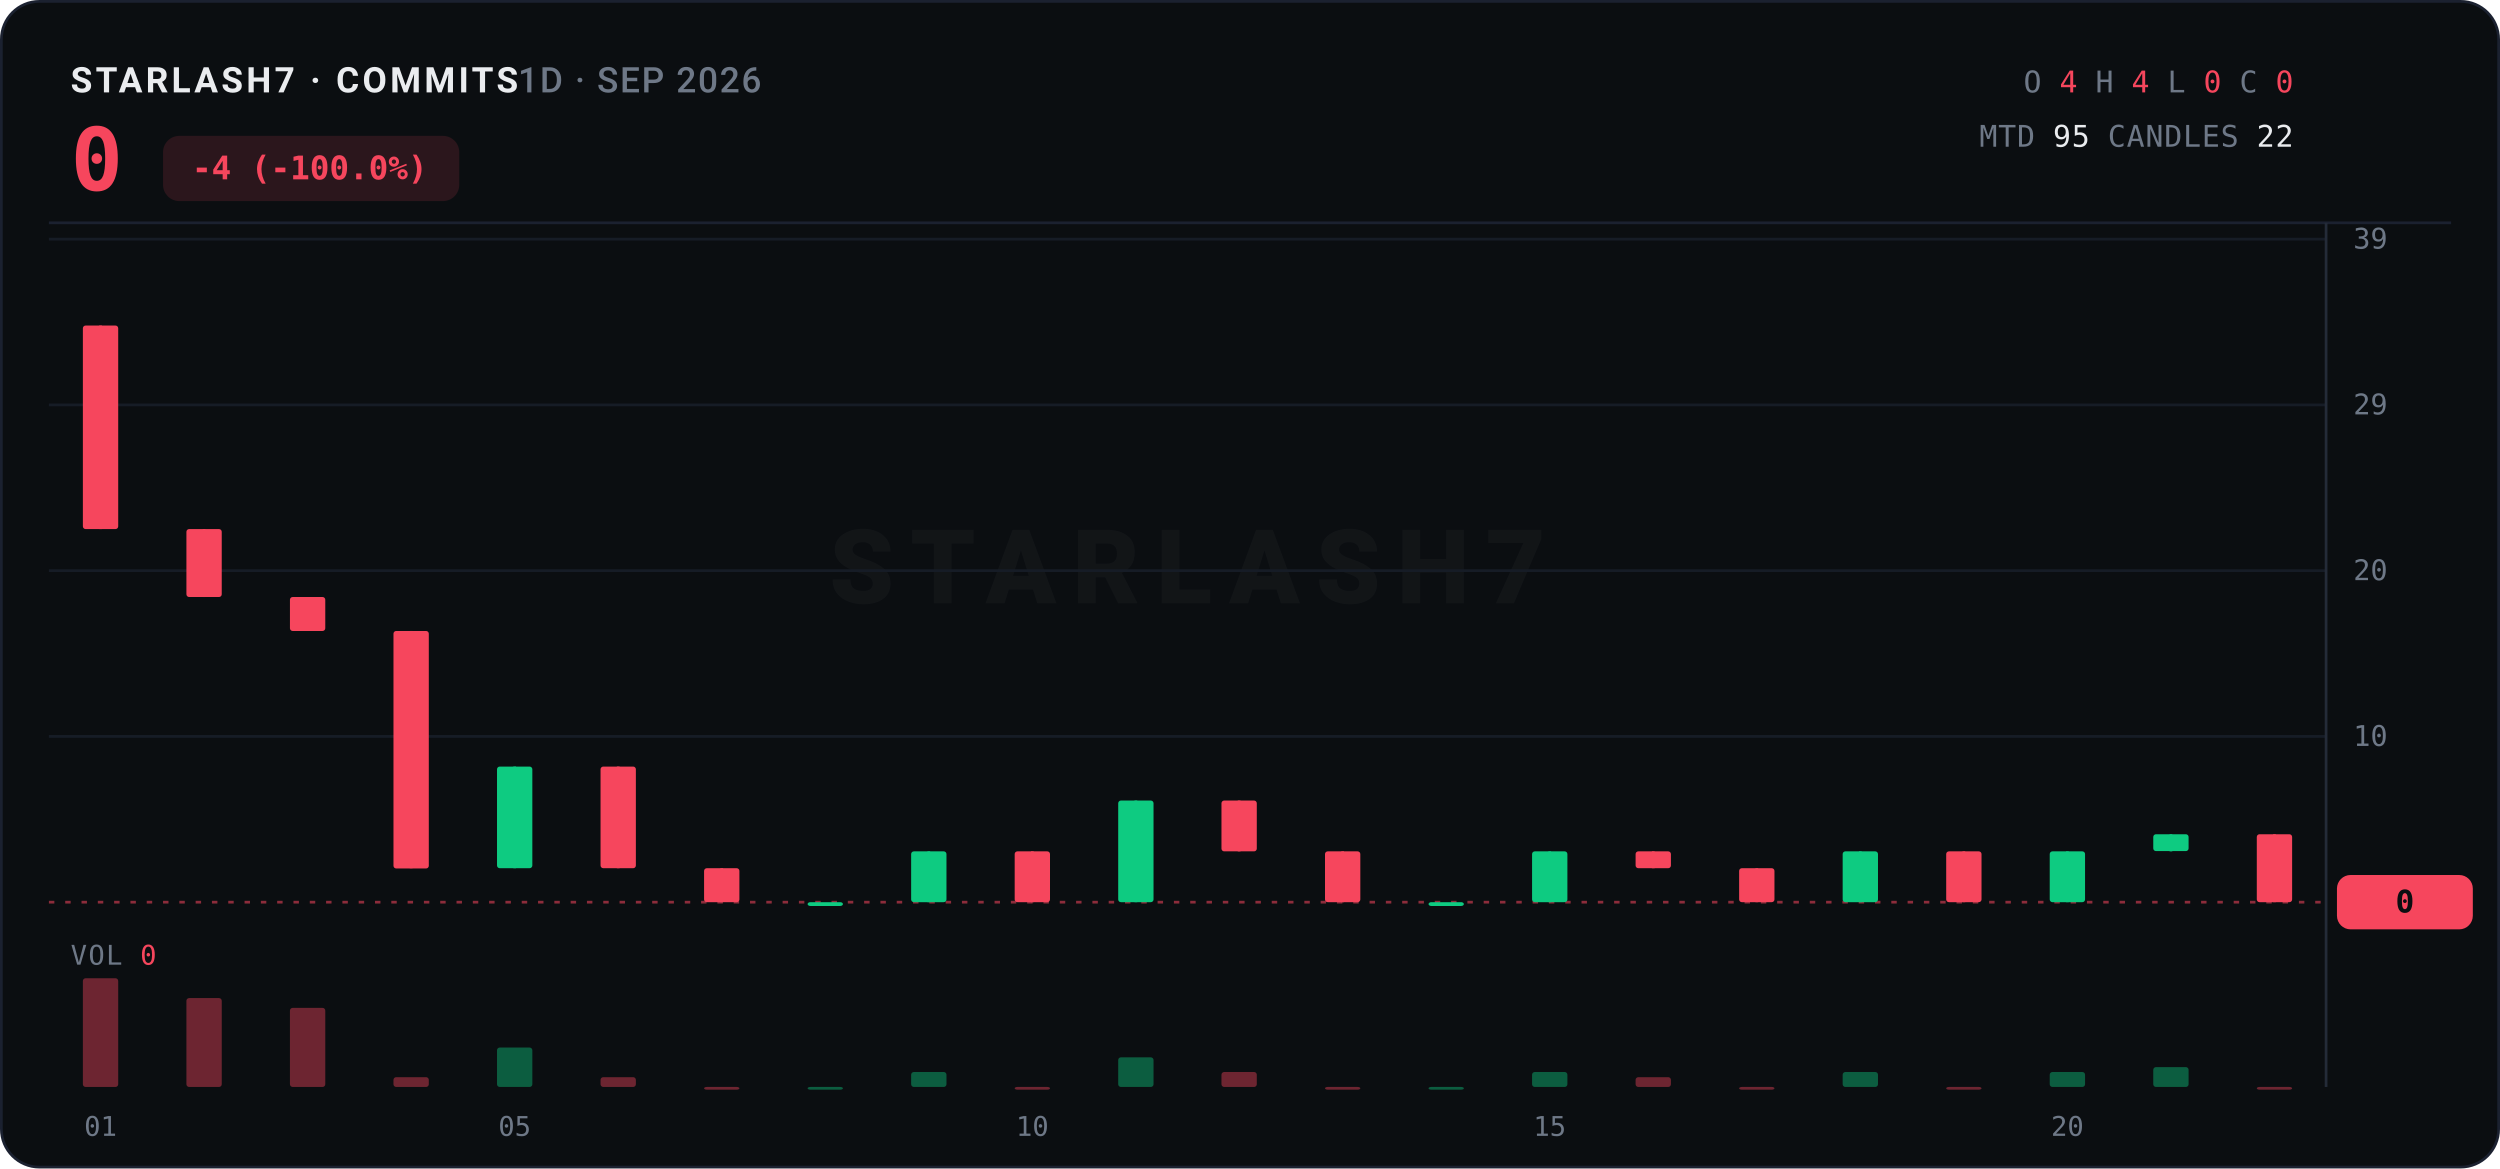
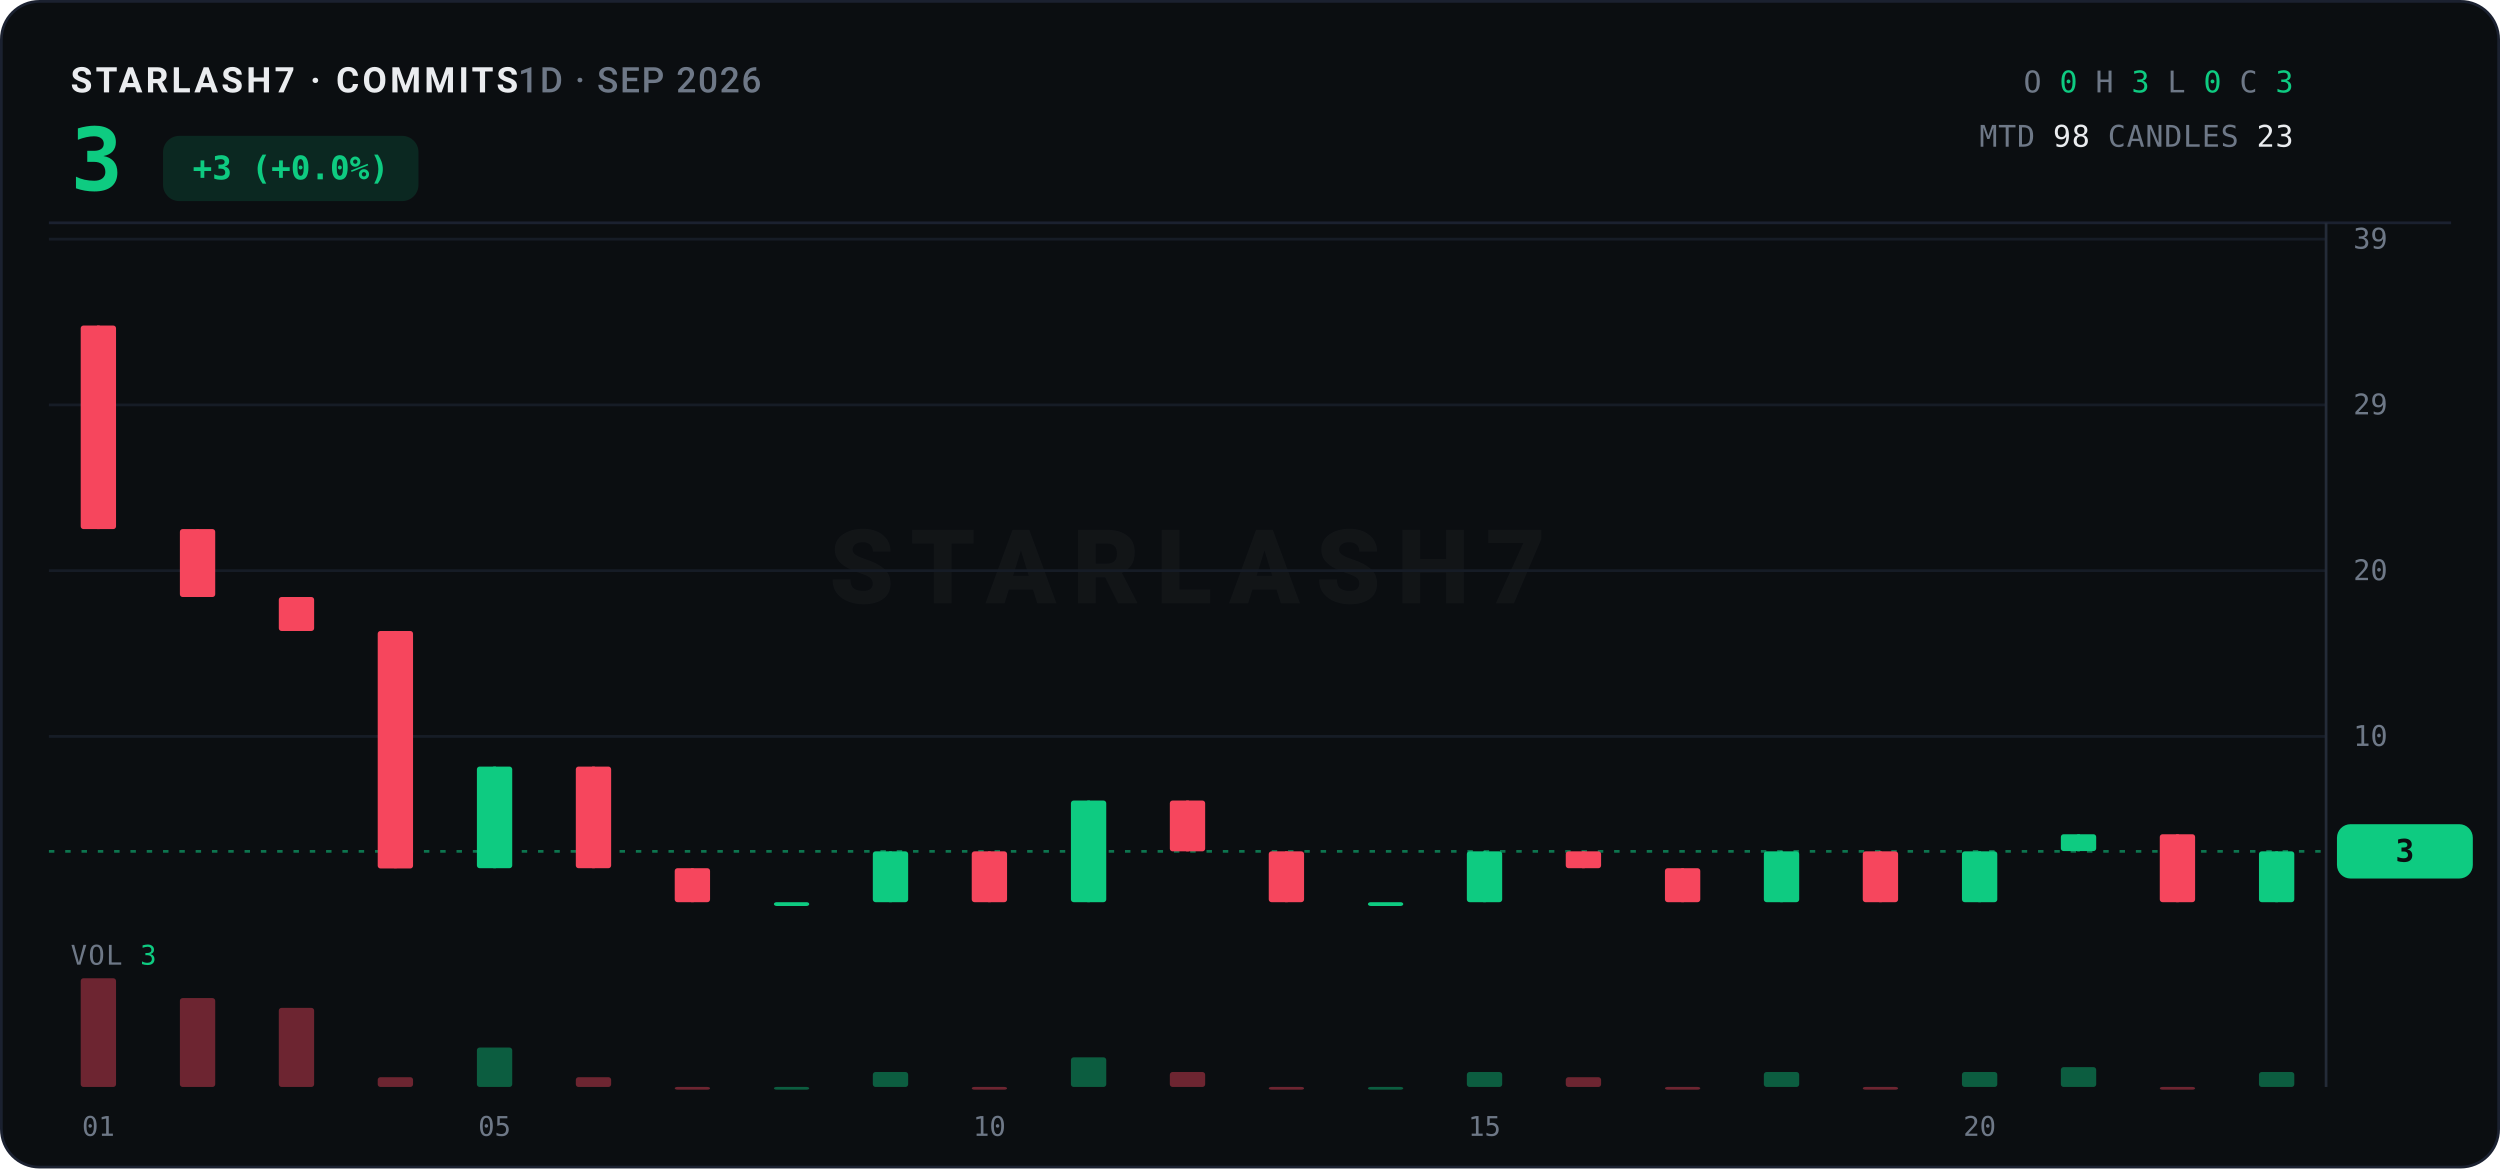
<svg xmlns="http://www.w3.org/2000/svg" width="920" height="430" viewBox="0 0 920 430">
  <rect x="0.5" y="0.5" width="919" height="429" rx="14" fill="#0B0E11" stroke="#1B2130" />
  <text x="26" y="34" font-family="ui-sans-serif,system-ui,-apple-system,'Segoe UI',Roboto,sans-serif" font-size="13" font-weight="700" letter-spacing="1.2" fill="#EAECEF">STARLASH7 · COMMITS<tspan fill="#6E7887" font-weight="500" letter-spacing="0.6">  1D · SEP 2026</tspan>
  </text>
-   <text x="26" y="70" font-family="ui-monospace,'SF Mono',SFMono-Regular,Menlo,Consolas,monospace" font-size="32" font-weight="800" fill="#F6465D" letter-spacing="-0.5">0</text>
-   <rect x="60" y="50" width="109" height="24" rx="6" fill="#F6465D" opacity="0.14" />
-   <text x="114" y="66" text-anchor="middle" font-family="ui-monospace,'SF Mono',SFMono-Regular,Menlo,Consolas,monospace" font-size="12" font-weight="700" fill="#F6465D">-4 (-100.0%)</text>
+   <text x="26" y="70" font-family="ui-monospace,'SF Mono',SFMono-Regular,Menlo,Consolas,monospace" font-size="32" font-weight="800" fill="#0ECB81" letter-spacing="-0.5">3</text>
+   <rect x="60" y="50" width="94" height="24" rx="6" fill="#0ECB81" opacity="0.14" />
+   <text x="107" y="66" text-anchor="middle" font-family="ui-monospace,'SF Mono',SFMono-Regular,Menlo,Consolas,monospace" font-size="12" font-weight="700" fill="#0ECB81">+3 (+0.0%)</text>
  <text x="844" y="34" text-anchor="end" font-family="ui-monospace,'SF Mono',SFMono-Regular,Menlo,Consolas,monospace" font-size="11" letter-spacing="0.3">
    <tspan fill="#6E7887">O</tspan>
-     <tspan fill="#F6465D">4</tspan>
+     <tspan fill="#0ECB81">0</tspan>
    <tspan fill="#6E7887">H</tspan>
-     <tspan fill="#F6465D">4</tspan>
+     <tspan fill="#0ECB81">3</tspan>
    <tspan fill="#6E7887">L</tspan>
-     <tspan fill="#F6465D">0</tspan>
+     <tspan fill="#0ECB81">0</tspan>
    <tspan fill="#6E7887">C</tspan>
-     <tspan fill="#F6465D">0</tspan>
+     <tspan fill="#0ECB81">3</tspan>
  </text>
  <text x="844" y="54" text-anchor="end" font-family="ui-monospace,'SF Mono',SFMono-Regular,Menlo,Consolas,monospace" font-size="11" letter-spacing="0.3">
    <tspan fill="#6E7887">MTD</tspan>
-     <tspan fill="#EAECEF">95</tspan>
+     <tspan fill="#EAECEF">98</tspan>
    <tspan fill="#6E7887">CANDLES</tspan>
-     <tspan fill="#EAECEF">22</tspan>
+     <tspan fill="#EAECEF">23</tspan>
  </text>
  <line x1="18" y1="82" x2="902" y2="82" stroke="#1B2130" stroke-width="1" />
  <text x="437.0" y="222.0" text-anchor="middle" font-family="ui-sans-serif,system-ui,-apple-system,'Segoe UI',Roboto,sans-serif" font-size="38" font-weight="800" letter-spacing="6" fill="#EAECEF" opacity="0.035">STARLASH7</text>
  <line x1="18" y1="271.0" x2="856" y2="271.0" stroke="#161C26" stroke-width="1" />
  <text x="866" y="274.5" font-family="ui-monospace,'SF Mono',SFMono-Regular,Menlo,Consolas,monospace" font-size="10.5" fill="#6E7887">10</text>
  <line x1="18" y1="210.0" x2="856" y2="210.0" stroke="#161C26" stroke-width="1" />
  <text x="866" y="213.5" font-family="ui-monospace,'SF Mono',SFMono-Regular,Menlo,Consolas,monospace" font-size="10.5" fill="#6E7887">20</text>
  <line x1="18" y1="149.0" x2="856" y2="149.0" stroke="#161C26" stroke-width="1" />
  <text x="866" y="152.5" font-family="ui-monospace,'SF Mono',SFMono-Regular,Menlo,Consolas,monospace" font-size="10.5" fill="#6E7887">29</text>
  <line x1="18" y1="88.0" x2="856" y2="88.0" stroke="#161C26" stroke-width="1" />
  <text x="866" y="91.5" font-family="ui-monospace,'SF Mono',SFMono-Regular,Menlo,Consolas,monospace" font-size="10.5" fill="#6E7887">39</text>
  <line x1="856" y1="82" x2="856" y2="400" stroke="#242B38" stroke-width="1" />
-   <line x1="18" y1="332.0" x2="856" y2="332.0" stroke="#F6465D" stroke-width="1" stroke-dasharray="2 4" opacity="0.55" />
-   <rect x="860" y="322.0" width="50" height="20" rx="5" fill="#F6465D" />
-   <text x="885.0" y="335.8" text-anchor="middle" font-family="ui-monospace,'SF Mono',SFMono-Regular,Menlo,Consolas,monospace" font-size="11.5" font-weight="800" fill="#0B0E11">0</text>
-   <line x1="37.0" y1="119.8" x2="37.0" y2="194.7" stroke="#F6465D" stroke-width="1" />
-   <rect x="30.5" y="119.8" width="13.0" height="74.9" rx="1" fill="#F6465D" />
-   <line x1="75.1" y1="194.7" x2="75.1" y2="219.7" stroke="#F6465D" stroke-width="1" />
-   <rect x="68.6" y="194.7" width="13.0" height="25.0" rx="1" fill="#F6465D" />
-   <line x1="113.2" y1="219.7" x2="113.2" y2="232.2" stroke="#F6465D" stroke-width="1" />
-   <rect x="106.7" y="219.7" width="13.0" height="12.5" rx="1" fill="#F6465D" />
-   <line x1="151.3" y1="232.2" x2="151.3" y2="319.5" stroke="#F6465D" stroke-width="1" />
-   <rect x="144.8" y="232.2" width="13.0" height="87.4" rx="1" fill="#F6465D" />
-   <line x1="189.4" y1="282.1" x2="189.4" y2="319.5" stroke="#0ECB81" stroke-width="1" />
-   <rect x="182.9" y="282.1" width="13.0" height="37.4" rx="1" fill="#0ECB81" />
-   <line x1="227.5" y1="282.1" x2="227.5" y2="319.5" stroke="#F6465D" stroke-width="1" />
-   <rect x="221.0" y="282.1" width="13.0" height="37.4" rx="1" fill="#F6465D" />
-   <line x1="265.6" y1="319.5" x2="265.6" y2="332.0" stroke="#F6465D" stroke-width="1" />
-   <rect x="259.1" y="319.5" width="13.0" height="12.5" rx="1" fill="#F6465D" />
-   <line x1="303.7" y1="332.0" x2="303.7" y2="332.0" stroke="#0ECB81" stroke-width="1" />
-   <rect x="297.2" y="332.0" width="13.0" height="1.4" rx="1" fill="#0ECB81" />
-   <line x1="341.8" y1="313.3" x2="341.8" y2="332.0" stroke="#0ECB81" stroke-width="1" />
-   <rect x="335.3" y="313.3" width="13.0" height="18.7" rx="1" fill="#0ECB81" />
-   <line x1="379.9" y1="313.3" x2="379.9" y2="332.0" stroke="#F6465D" stroke-width="1" />
-   <rect x="373.4" y="313.3" width="13.0" height="18.7" rx="1" fill="#F6465D" />
-   <line x1="418.0" y1="294.6" x2="418.0" y2="332.0" stroke="#0ECB81" stroke-width="1" />
-   <rect x="411.5" y="294.6" width="13.0" height="37.4" rx="1" fill="#0ECB81" />
-   <line x1="456.0" y1="294.6" x2="456.0" y2="313.3" stroke="#F6465D" stroke-width="1" />
-   <rect x="449.5" y="294.6" width="13.0" height="18.7" rx="1" fill="#F6465D" />
-   <line x1="494.1" y1="313.3" x2="494.1" y2="332.0" stroke="#F6465D" stroke-width="1" />
-   <rect x="487.6" y="313.3" width="13.0" height="18.7" rx="1" fill="#F6465D" />
-   <line x1="532.2" y1="332.0" x2="532.2" y2="332.0" stroke="#0ECB81" stroke-width="1" />
-   <rect x="525.7" y="332.0" width="13.0" height="1.4" rx="1" fill="#0ECB81" />
-   <line x1="570.3" y1="313.3" x2="570.3" y2="332.0" stroke="#0ECB81" stroke-width="1" />
-   <rect x="563.8" y="313.3" width="13.0" height="18.7" rx="1" fill="#0ECB81" />
-   <line x1="608.4" y1="313.3" x2="608.4" y2="319.5" stroke="#F6465D" stroke-width="1" />
-   <rect x="601.9" y="313.3" width="13.0" height="6.2" rx="1" fill="#F6465D" />
-   <line x1="646.5" y1="319.5" x2="646.5" y2="332.0" stroke="#F6465D" stroke-width="1" />
-   <rect x="640.0" y="319.5" width="13.0" height="12.5" rx="1" fill="#F6465D" />
-   <line x1="684.6" y1="313.3" x2="684.6" y2="332.0" stroke="#0ECB81" stroke-width="1" />
-   <rect x="678.1" y="313.3" width="13.0" height="18.7" rx="1" fill="#0ECB81" />
-   <line x1="722.7" y1="313.3" x2="722.7" y2="332.0" stroke="#F6465D" stroke-width="1" />
-   <rect x="716.2" y="313.3" width="13.0" height="18.7" rx="1" fill="#F6465D" />
-   <line x1="760.8" y1="313.3" x2="760.8" y2="332.0" stroke="#0ECB81" stroke-width="1" />
-   <rect x="754.3" y="313.3" width="13.0" height="18.7" rx="1" fill="#0ECB81" />
-   <line x1="798.9" y1="307.0" x2="798.9" y2="313.3" stroke="#0ECB81" stroke-width="1" />
-   <rect x="792.4" y="307.0" width="13.0" height="6.2" rx="1" fill="#0ECB81" />
-   <line x1="837.0" y1="307.0" x2="837.0" y2="332.0" stroke="#F6465D" stroke-width="1" />
-   <rect x="830.5" y="307.0" width="13.0" height="25.0" rx="1" fill="#F6465D" />
-   <text x="26" y="355" font-family="ui-monospace,'SF Mono',SFMono-Regular,Menlo,Consolas,monospace" font-size="10" letter-spacing="0.5" fill="#6E7887">VOL <tspan fill="#F6465D">0</tspan>
+   <line x1="18" y1="313.3" x2="856" y2="313.3" stroke="#0ECB81" stroke-width="1" stroke-dasharray="2 4" opacity="0.55" />
+   <rect x="860" y="303.3" width="50" height="20" rx="5" fill="#0ECB81" />
+   <text x="885.0" y="317.1" text-anchor="middle" font-family="ui-monospace,'SF Mono',SFMono-Regular,Menlo,Consolas,monospace" font-size="11.5" font-weight="800" fill="#0B0E11">3</text>
+   <line x1="36.2" y1="119.8" x2="36.2" y2="194.7" stroke="#F6465D" stroke-width="1" />
+   <rect x="29.7" y="119.8" width="13.0" height="74.9" rx="1" fill="#F6465D" />
+   <line x1="72.7" y1="194.7" x2="72.7" y2="219.7" stroke="#F6465D" stroke-width="1" />
+   <rect x="66.2" y="194.7" width="13.0" height="25.0" rx="1" fill="#F6465D" />
+   <line x1="109.1" y1="219.7" x2="109.1" y2="232.2" stroke="#F6465D" stroke-width="1" />
+   <rect x="102.6" y="219.7" width="13.0" height="12.5" rx="1" fill="#F6465D" />
+   <line x1="145.5" y1="232.2" x2="145.5" y2="319.5" stroke="#F6465D" stroke-width="1" />
+   <rect x="139.0" y="232.2" width="13.0" height="87.4" rx="1" fill="#F6465D" />
+   <line x1="182.0" y1="282.1" x2="182.0" y2="319.5" stroke="#0ECB81" stroke-width="1" />
+   <rect x="175.5" y="282.1" width="13.0" height="37.4" rx="1" fill="#0ECB81" />
+   <line x1="218.4" y1="282.1" x2="218.4" y2="319.5" stroke="#F6465D" stroke-width="1" />
+   <rect x="211.9" y="282.1" width="13.0" height="37.4" rx="1" fill="#F6465D" />
+   <line x1="254.8" y1="319.5" x2="254.8" y2="332.0" stroke="#F6465D" stroke-width="1" />
+   <rect x="248.3" y="319.5" width="13.0" height="12.5" rx="1" fill="#F6465D" />
+   <line x1="291.3" y1="332.0" x2="291.3" y2="332.0" stroke="#0ECB81" stroke-width="1" />
+   <rect x="284.8" y="332.0" width="13.0" height="1.4" rx="1" fill="#0ECB81" />
+   <line x1="327.7" y1="313.3" x2="327.7" y2="332.0" stroke="#0ECB81" stroke-width="1" />
+   <rect x="321.2" y="313.3" width="13.0" height="18.7" rx="1" fill="#0ECB81" />
+   <line x1="364.1" y1="313.3" x2="364.1" y2="332.0" stroke="#F6465D" stroke-width="1" />
+   <rect x="357.6" y="313.3" width="13.0" height="18.7" rx="1" fill="#F6465D" />
+   <line x1="400.6" y1="294.6" x2="400.6" y2="332.0" stroke="#0ECB81" stroke-width="1" />
+   <rect x="394.1" y="294.6" width="13.0" height="37.4" rx="1" fill="#0ECB81" />
+   <line x1="437.0" y1="294.6" x2="437.0" y2="313.3" stroke="#F6465D" stroke-width="1" />
+   <rect x="430.5" y="294.6" width="13.0" height="18.7" rx="1" fill="#F6465D" />
+   <line x1="473.4" y1="313.3" x2="473.4" y2="332.0" stroke="#F6465D" stroke-width="1" />
+   <rect x="466.9" y="313.3" width="13.0" height="18.7" rx="1" fill="#F6465D" />
+   <line x1="509.9" y1="332.0" x2="509.9" y2="332.0" stroke="#0ECB81" stroke-width="1" />
+   <rect x="503.4" y="332.0" width="13.0" height="1.4" rx="1" fill="#0ECB81" />
+   <line x1="546.3" y1="313.3" x2="546.3" y2="332.0" stroke="#0ECB81" stroke-width="1" />
+   <rect x="539.8" y="313.3" width="13.0" height="18.7" rx="1" fill="#0ECB81" />
+   <line x1="582.7" y1="313.3" x2="582.7" y2="319.5" stroke="#F6465D" stroke-width="1" />
+   <rect x="576.2" y="313.3" width="13.0" height="6.2" rx="1" fill="#F6465D" />
+   <line x1="619.2" y1="319.5" x2="619.2" y2="332.0" stroke="#F6465D" stroke-width="1" />
+   <rect x="612.7" y="319.5" width="13.0" height="12.5" rx="1" fill="#F6465D" />
+   <line x1="655.6" y1="313.3" x2="655.6" y2="332.0" stroke="#0ECB81" stroke-width="1" />
+   <rect x="649.1" y="313.3" width="13.0" height="18.7" rx="1" fill="#0ECB81" />
+   <line x1="692.0" y1="313.3" x2="692.0" y2="332.0" stroke="#F6465D" stroke-width="1" />
+   <rect x="685.5" y="313.3" width="13.0" height="18.7" rx="1" fill="#F6465D" />
+   <line x1="728.5" y1="313.3" x2="728.5" y2="332.0" stroke="#0ECB81" stroke-width="1" />
+   <rect x="722.0" y="313.3" width="13.0" height="18.7" rx="1" fill="#0ECB81" />
+   <line x1="764.9" y1="307.0" x2="764.9" y2="313.3" stroke="#0ECB81" stroke-width="1" />
+   <rect x="758.4" y="307.0" width="13.0" height="6.2" rx="1" fill="#0ECB81" />
+   <line x1="801.3" y1="307.0" x2="801.3" y2="332.0" stroke="#F6465D" stroke-width="1" />
+   <rect x="794.8" y="307.0" width="13.0" height="25.0" rx="1" fill="#F6465D" />
+   <line x1="837.8" y1="313.3" x2="837.8" y2="332.0" stroke="#0ECB81" stroke-width="1" />
+   <rect x="831.3" y="313.3" width="13.0" height="18.7" rx="1" fill="#0ECB81" />
+   <text x="26" y="355" font-family="ui-monospace,'SF Mono',SFMono-Regular,Menlo,Consolas,monospace" font-size="10" letter-spacing="0.5" fill="#6E7887">VOL <tspan fill="#0ECB81">3</tspan>
  </text>
-   <rect x="30.5" y="360.0" width="13.0" height="40.0" rx="1" fill="#F6465D" opacity="0.42" />
-   <rect x="68.6" y="367.3" width="13.0" height="32.7" rx="1" fill="#F6465D" opacity="0.42" />
-   <rect x="106.7" y="370.9" width="13.0" height="29.1" rx="1" fill="#F6465D" opacity="0.42" />
-   <rect x="144.8" y="396.4" width="13.0" height="3.6" rx="1" fill="#F6465D" opacity="0.42" />
-   <rect x="182.9" y="385.5" width="13.0" height="14.5" rx="1" fill="#0ECB81" opacity="0.42" />
-   <rect x="221.0" y="396.4" width="13.0" height="3.6" rx="1" fill="#F6465D" opacity="0.42" />
-   <rect x="259.1" y="400.0" width="13.0" height="1.0" rx="1" fill="#F6465D" opacity="0.42" />
-   <rect x="297.2" y="400.0" width="13.0" height="1.0" rx="1" fill="#0ECB81" opacity="0.42" />
-   <rect x="335.3" y="394.5" width="13.0" height="5.5" rx="1" fill="#0ECB81" opacity="0.42" />
-   <rect x="373.4" y="400.0" width="13.0" height="1.0" rx="1" fill="#F6465D" opacity="0.42" />
-   <rect x="411.5" y="389.1" width="13.0" height="10.9" rx="1" fill="#0ECB81" opacity="0.42" />
-   <rect x="449.5" y="394.5" width="13.0" height="5.5" rx="1" fill="#F6465D" opacity="0.42" />
-   <rect x="487.6" y="400.0" width="13.0" height="1.0" rx="1" fill="#F6465D" opacity="0.42" />
-   <rect x="525.7" y="400.0" width="13.0" height="1.0" rx="1" fill="#0ECB81" opacity="0.42" />
-   <rect x="563.8" y="394.5" width="13.0" height="5.5" rx="1" fill="#0ECB81" opacity="0.42" />
-   <rect x="601.9" y="396.4" width="13.0" height="3.6" rx="1" fill="#F6465D" opacity="0.42" />
-   <rect x="640.0" y="400.0" width="13.0" height="1.0" rx="1" fill="#F6465D" opacity="0.42" />
-   <rect x="678.1" y="394.5" width="13.0" height="5.5" rx="1" fill="#0ECB81" opacity="0.42" />
-   <rect x="716.2" y="400.0" width="13.0" height="1.0" rx="1" fill="#F6465D" opacity="0.42" />
-   <rect x="754.3" y="394.5" width="13.0" height="5.5" rx="1" fill="#0ECB81" opacity="0.42" />
-   <rect x="792.4" y="392.7" width="13.0" height="7.3" rx="1" fill="#0ECB81" opacity="0.42" />
-   <rect x="830.5" y="400.0" width="13.0" height="1.0" rx="1" fill="#F6465D" opacity="0.42" />
-   <text x="37.0" y="418" text-anchor="middle" font-family="ui-monospace,'SF Mono',SFMono-Regular,Menlo,Consolas,monospace" font-size="10" fill="#6E7887">01</text>
-   <text x="189.4" y="418" text-anchor="middle" font-family="ui-monospace,'SF Mono',SFMono-Regular,Menlo,Consolas,monospace" font-size="10" fill="#6E7887">05</text>
-   <text x="379.9" y="418" text-anchor="middle" font-family="ui-monospace,'SF Mono',SFMono-Regular,Menlo,Consolas,monospace" font-size="10" fill="#6E7887">10</text>
-   <text x="570.3" y="418" text-anchor="middle" font-family="ui-monospace,'SF Mono',SFMono-Regular,Menlo,Consolas,monospace" font-size="10" fill="#6E7887">15</text>
-   <text x="760.8" y="418" text-anchor="middle" font-family="ui-monospace,'SF Mono',SFMono-Regular,Menlo,Consolas,monospace" font-size="10" fill="#6E7887">20</text>
+   <rect x="29.7" y="360.0" width="13.0" height="40.0" rx="1" fill="#F6465D" opacity="0.42" />
+   <rect x="66.2" y="367.3" width="13.0" height="32.7" rx="1" fill="#F6465D" opacity="0.42" />
+   <rect x="102.6" y="370.9" width="13.0" height="29.1" rx="1" fill="#F6465D" opacity="0.42" />
+   <rect x="139.0" y="396.4" width="13.0" height="3.6" rx="1" fill="#F6465D" opacity="0.42" />
+   <rect x="175.5" y="385.5" width="13.0" height="14.5" rx="1" fill="#0ECB81" opacity="0.42" />
+   <rect x="211.9" y="396.4" width="13.0" height="3.6" rx="1" fill="#F6465D" opacity="0.42" />
+   <rect x="248.3" y="400.0" width="13.0" height="1.0" rx="1" fill="#F6465D" opacity="0.42" />
+   <rect x="284.8" y="400.0" width="13.0" height="1.0" rx="1" fill="#0ECB81" opacity="0.42" />
+   <rect x="321.2" y="394.5" width="13.0" height="5.5" rx="1" fill="#0ECB81" opacity="0.42" />
+   <rect x="357.6" y="400.0" width="13.0" height="1.0" rx="1" fill="#F6465D" opacity="0.42" />
+   <rect x="394.1" y="389.1" width="13.0" height="10.9" rx="1" fill="#0ECB81" opacity="0.42" />
+   <rect x="430.5" y="394.5" width="13.0" height="5.5" rx="1" fill="#F6465D" opacity="0.42" />
+   <rect x="466.9" y="400.0" width="13.0" height="1.0" rx="1" fill="#F6465D" opacity="0.42" />
+   <rect x="503.4" y="400.0" width="13.0" height="1.0" rx="1" fill="#0ECB81" opacity="0.42" />
+   <rect x="539.8" y="394.5" width="13.0" height="5.5" rx="1" fill="#0ECB81" opacity="0.42" />
+   <rect x="576.2" y="396.4" width="13.0" height="3.6" rx="1" fill="#F6465D" opacity="0.42" />
+   <rect x="612.7" y="400.0" width="13.0" height="1.0" rx="1" fill="#F6465D" opacity="0.42" />
+   <rect x="649.1" y="394.5" width="13.0" height="5.5" rx="1" fill="#0ECB81" opacity="0.42" />
+   <rect x="685.5" y="400.0" width="13.0" height="1.0" rx="1" fill="#F6465D" opacity="0.42" />
+   <rect x="722.0" y="394.5" width="13.0" height="5.5" rx="1" fill="#0ECB81" opacity="0.42" />
+   <rect x="758.4" y="392.7" width="13.0" height="7.3" rx="1" fill="#0ECB81" opacity="0.42" />
+   <rect x="794.8" y="400.0" width="13.0" height="1.0" rx="1" fill="#F6465D" opacity="0.42" />
+   <rect x="831.3" y="394.5" width="13.0" height="5.5" rx="1" fill="#0ECB81" opacity="0.42" />
+   <text x="36.2" y="418" text-anchor="middle" font-family="ui-monospace,'SF Mono',SFMono-Regular,Menlo,Consolas,monospace" font-size="10" fill="#6E7887">01</text>
+   <text x="182.0" y="418" text-anchor="middle" font-family="ui-monospace,'SF Mono',SFMono-Regular,Menlo,Consolas,monospace" font-size="10" fill="#6E7887">05</text>
+   <text x="364.1" y="418" text-anchor="middle" font-family="ui-monospace,'SF Mono',SFMono-Regular,Menlo,Consolas,monospace" font-size="10" fill="#6E7887">10</text>
+   <text x="546.3" y="418" text-anchor="middle" font-family="ui-monospace,'SF Mono',SFMono-Regular,Menlo,Consolas,monospace" font-size="10" fill="#6E7887">15</text>
+   <text x="728.5" y="418" text-anchor="middle" font-family="ui-monospace,'SF Mono',SFMono-Regular,Menlo,Consolas,monospace" font-size="10" fill="#6E7887">20</text>
</svg>
